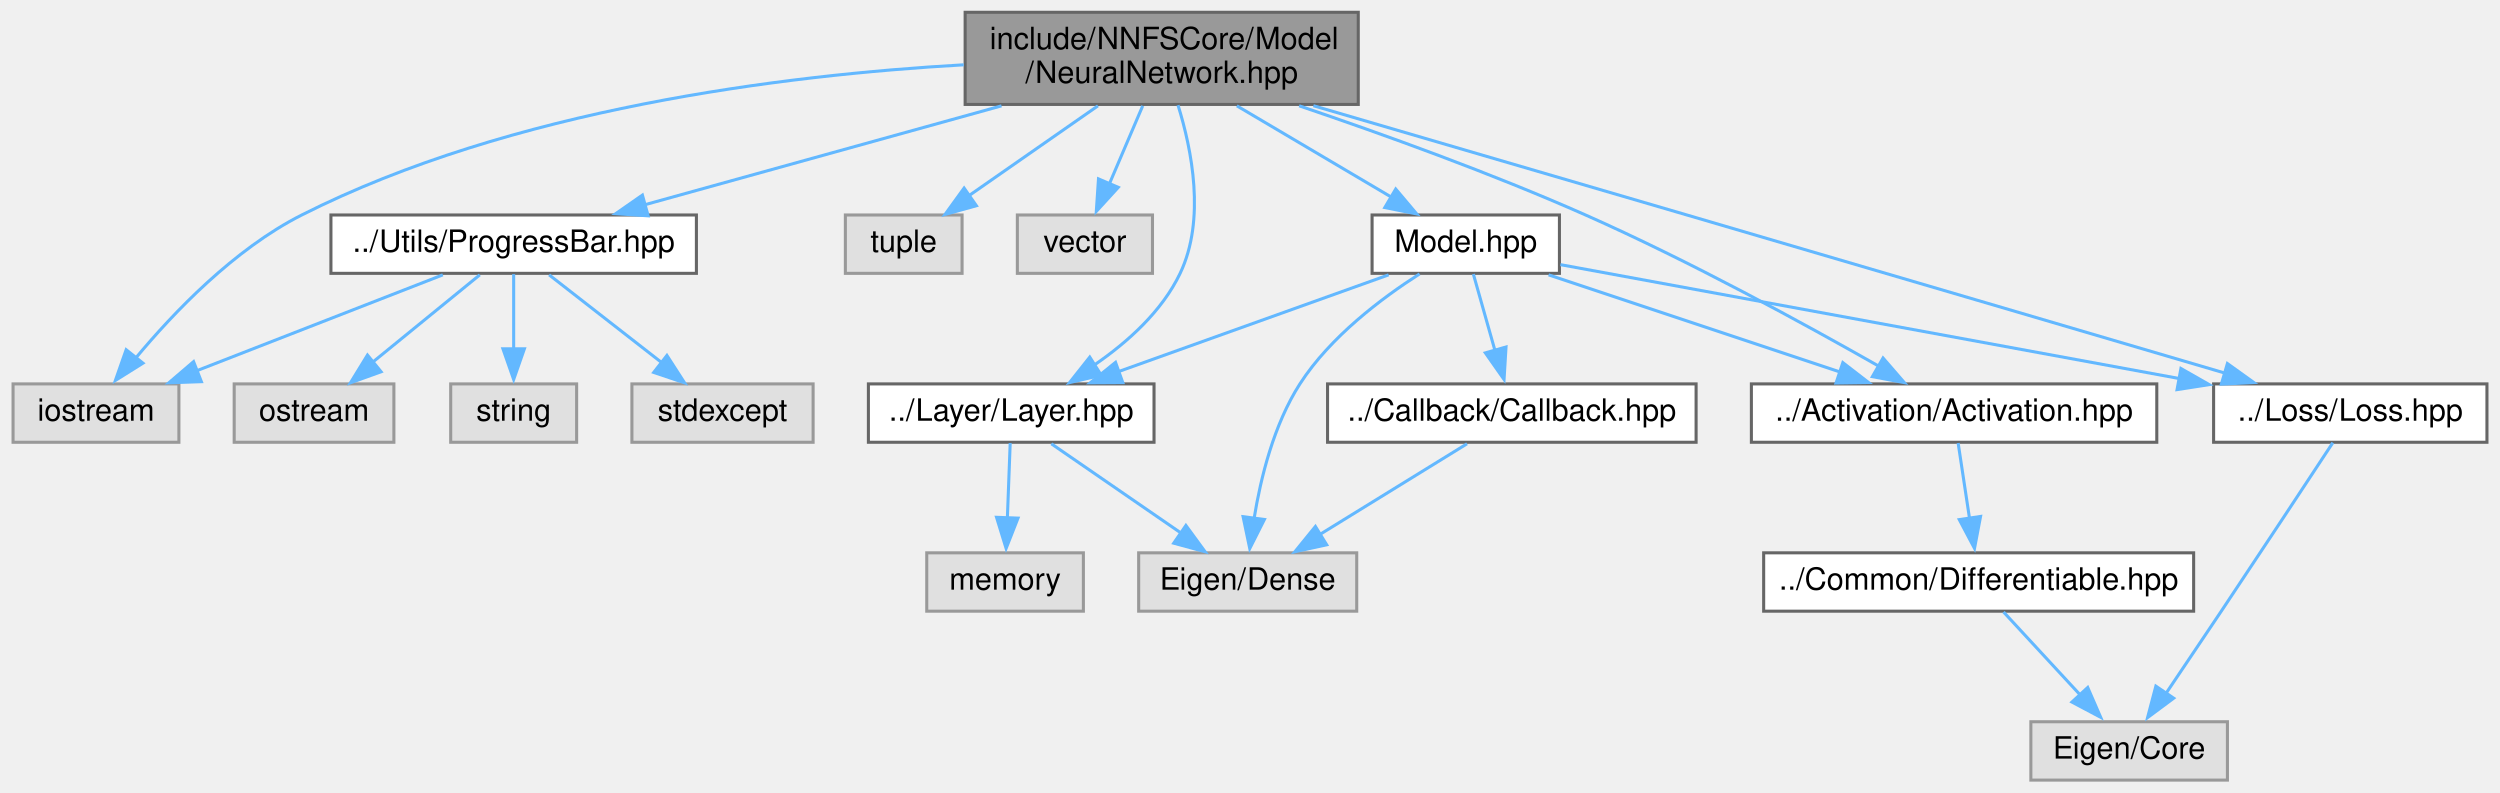
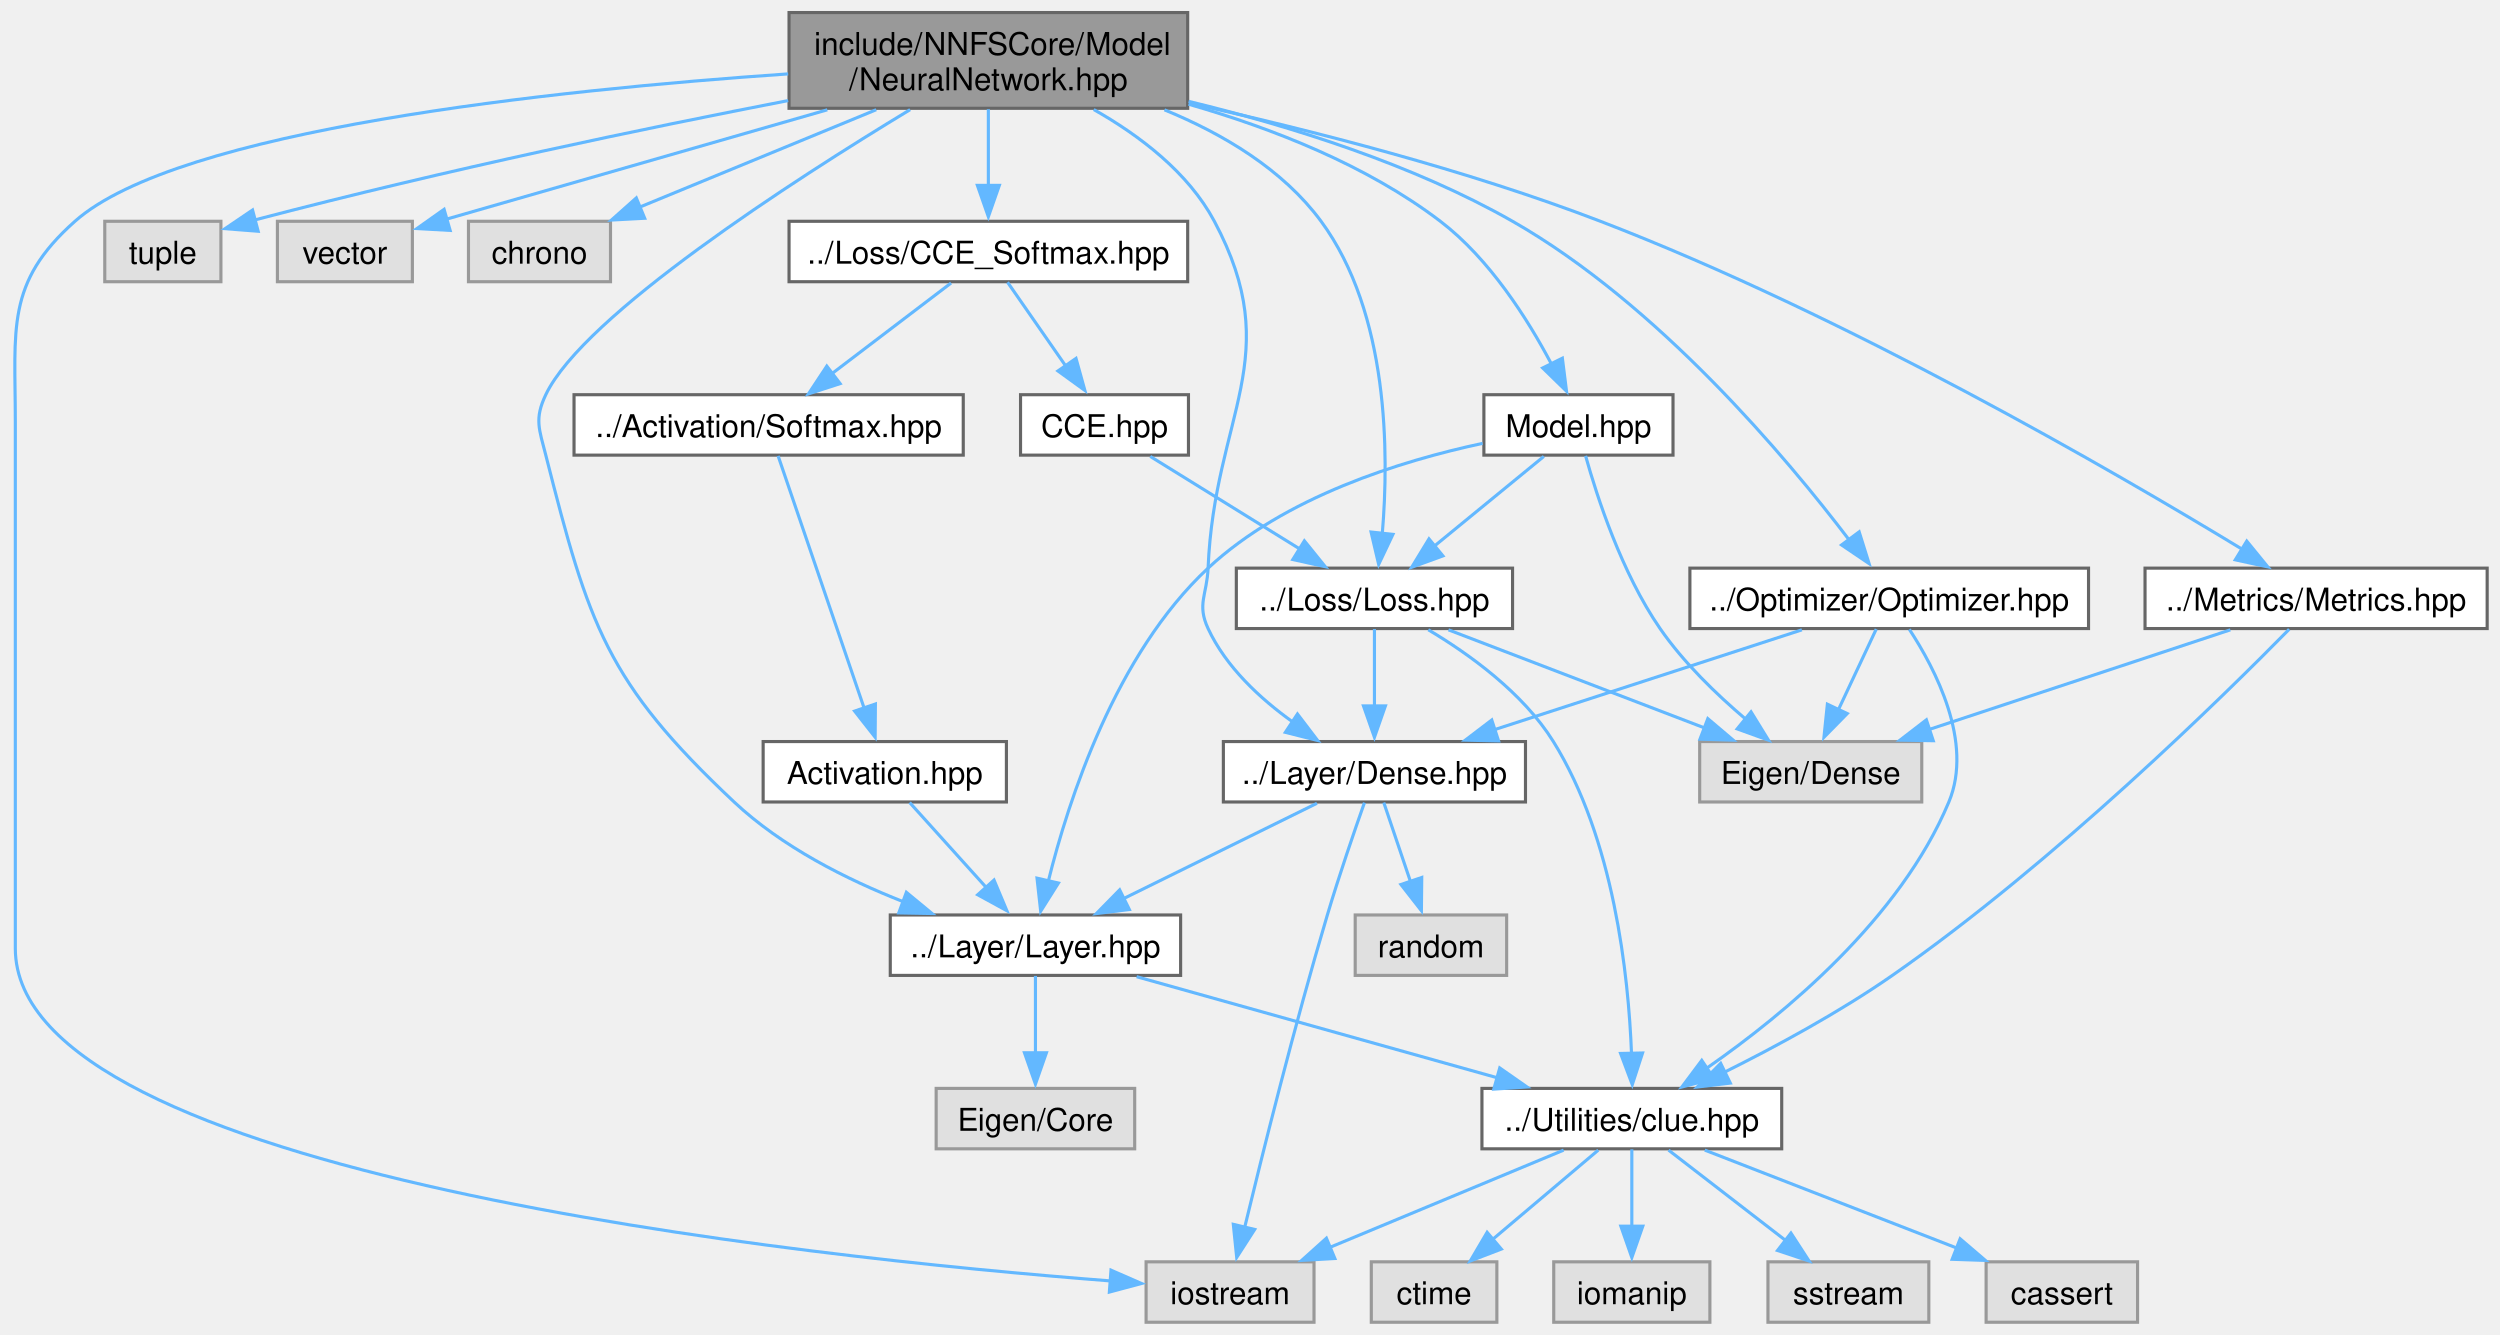
- <svg xmlns="http://www.w3.org/2000/svg" xmlns:xlink="http://www.w3.org/1999/xlink" width="814pt" height="258pt" viewBox="0.00 0.00 813.50 258.00">
-   <g id="graph0" class="graph" transform="scale(1 1) rotate(0) translate(4 254)">
+ <svg xmlns="http://www.w3.org/2000/svg" xmlns:xlink="http://www.w3.org/1999/xlink" width="796pt" height="425pt" viewBox="0.00 0.00 796.29 425.25">
+   <g id="graph0" class="graph" transform="scale(1 1) rotate(0) translate(4 421.25)">
    <g id="node1" class="node">
      <g id="a_node1">
        <a xlink:title=" ">
-           <polygon fill="#999999" stroke="#666666" points="438,-250 310,-250 310,-220 438,-220 438,-250" />
-           <text text-anchor="start" x="318" y="-238" font-family="Helvetica,sans-Serif" font-size="10.00">include/NNFSCore/Model</text>
-           <text text-anchor="middle" x="374" y="-227" font-family="Helvetica,sans-Serif" font-size="10.00">/NeuralNetwork.hpp</text>
+           <polygon fill="#999999" stroke="#666666" points="374.29,-417.25 247.29,-417.25 247.29,-386.75 374.29,-386.75 374.29,-417.25" />
+           <text text-anchor="start" x="255.29" y="-403.75" font-family="Helvetica,sans-Serif" font-size="10.00">include/NNFSCore/Model</text>
+           <text text-anchor="middle" x="310.79" y="-392.5" font-family="Helvetica,sans-Serif" font-size="10.00">/NeuralNetwork.hpp</text>
        </a>
      </g>
    </g>
    <g id="node2" class="node">
      <g id="a_node2">
        <a xlink:title=" ">
-           <polygon fill="#e0e0e0" stroke="#999999" points="54,-129 0,-129 0,-110 54,-110 54,-129" />
-           <text text-anchor="middle" x="27" y="-117" font-family="Helvetica,sans-Serif" font-size="10.00">iostream</text>
+           <polygon fill="#e0e0e0" stroke="#999999" points="414.54,-19.25 361.04,-19.25 361.04,0 414.54,0 414.54,-19.25" />
+           <text text-anchor="middle" x="387.79" y="-5.75" font-family="Helvetica,sans-Serif" font-size="10.00">iostream</text>
        </a>
      </g>
    </g>
    <g id="edge1" class="edge">
-       <path fill="none" stroke="#63b8ff" d="M309.54,-232.9C250.56,-229.55 162.32,-218.5 94,-184 71.97,-172.87 52.19,-152.15 39.93,-137.4" />
-       <polygon fill="#63b8ff" stroke="#63b8ff" points="42.3,-135.76 33.32,-130.13 36.83,-140.13 42.3,-135.76" />
+       <path fill="none" stroke="#63b8ff" d="M247.01,-397.71C171.73,-392.54 52.6,-379.9 19.79,-350.75 -2.36,-331.08 0.79,-316.49 0.79,-286.88 0.79,-286.88 0.79,-286.88 0.79,-119.12 0.79,-47.14 252.18,-20.71 349.73,-13.16" />
+       <polygon fill="#63b8ff" stroke="#63b8ff" points="349.86,-16.59 359.57,-12.35 349.34,-9.61 349.86,-16.59" />
    </g>
    <g id="node3" class="node">
      <g id="a_node3">
        <a xlink:title=" ">
-           <polygon fill="#e0e0e0" stroke="#999999" points="309,-184 271,-184 271,-165 309,-165 309,-184" />
-           <text text-anchor="middle" x="290" y="-172" font-family="Helvetica,sans-Serif" font-size="10.00">tuple</text>
+           <polygon fill="#e0e0e0" stroke="#999999" points="66.29,-350.75 29.29,-350.75 29.29,-331.5 66.29,-331.5 66.29,-350.75" />
+           <text text-anchor="middle" x="47.79" y="-337.25" font-family="Helvetica,sans-Serif" font-size="10.00">tuple</text>
        </a>
      </g>
    </g>
    <g id="edge2" class="edge">
-       <path fill="none" stroke="#63b8ff" d="M353.24,-219.54C340.41,-210.61 324.01,-199.18 311.12,-190.21" />
-       <polygon fill="#63b8ff" stroke="#63b8ff" points="313.66,-187.02 303.46,-184.18 309.66,-192.76 313.66,-187.02" />
+       <path fill="none" stroke="#63b8ff" d="M247.02,-389.21C201.82,-380.44 139.57,-367.54 77.04,-351.17" />
+       <polygon fill="#63b8ff" stroke="#63b8ff" points="78.16,-347.58 67.6,-348.4 76.37,-354.34 78.16,-347.58" />
    </g>
    <g id="node4" class="node">
      <g id="a_node4">
        <a xlink:title=" ">
-           <polygon fill="#e0e0e0" stroke="#999999" points="371,-184 327,-184 327,-165 371,-165 371,-184" />
-           <text text-anchor="middle" x="349" y="-172" font-family="Helvetica,sans-Serif" font-size="10.00">vector</text>
+           <polygon fill="#e0e0e0" stroke="#999999" points="127.29,-350.75 84.29,-350.75 84.29,-331.5 127.29,-331.5 127.29,-350.75" />
+           <text text-anchor="middle" x="105.79" y="-337.25" font-family="Helvetica,sans-Serif" font-size="10.00">vector</text>
        </a>
      </g>
    </g>
    <g id="edge3" class="edge">
-       <path fill="none" stroke="#63b8ff" d="M367.82,-219.54C364.56,-211.91 360.52,-202.46 357.02,-194.27" />
-       <polygon fill="#63b8ff" stroke="#63b8ff" points="359.86,-193 352.71,-185.18 353.42,-195.75 359.86,-193" />
+       <path fill="none" stroke="#63b8ff" d="M259.48,-386.27C227.05,-376.96 183.98,-364.6 138.18,-351.44" />
+       <polygon fill="#63b8ff" stroke="#63b8ff" points="139.32,-347.84 128.74,-348.44 137.39,-354.56 139.32,-347.84" />
    </g>
    <g id="node5" class="node">
      <g id="a_node5">
+         <a xlink:title=" ">
+           <polygon fill="#e0e0e0" stroke="#999999" points="190.41,-350.75 145.16,-350.75 145.16,-331.5 190.41,-331.5 190.41,-350.75" />
+           <text text-anchor="middle" x="167.79" y="-337.25" font-family="Helvetica,sans-Serif" font-size="10.00">chrono</text>
+         </a>
+       </g>
+     </g>
+     <g id="edge4" class="edge">
+       <path fill="none" stroke="#63b8ff" d="M275.07,-386.3C251.93,-376.77 222.06,-364.47 199.71,-355.27" />
+       <polygon fill="#63b8ff" stroke="#63b8ff" points="201.3,-351.72 190.72,-351.15 198.63,-358.2 201.3,-351.72" />
+     </g>
+     <g id="node6" class="node">
+       <g id="a_node6">
        <a xlink:href="_model_8hpp.html" target="_top" xlink:title=" ">
-           <polygon fill="white" stroke="#666666" points="503.5,-184 442.5,-184 442.5,-165 503.5,-165 503.5,-184" />
-           <text text-anchor="middle" x="473" y="-172" font-family="Helvetica,sans-Serif" font-size="10.00">Model.hpp</text>
-         </a>
-       </g>
-     </g>
-     <g id="edge4" class="edge">
-       <path fill="none" stroke="#63b8ff" d="M398.47,-219.54C413.78,-210.49 433.43,-198.88 448.71,-189.85" />
-       <polygon fill="#63b8ff" stroke="#63b8ff" points="450.2,-192.45 457.03,-184.35 446.64,-186.42 450.2,-192.45" />
+           <polygon fill="white" stroke="#666666" points="528.91,-295.5 468.66,-295.5 468.66,-276.25 528.91,-276.25 528.91,-295.5" />
+           <text text-anchor="middle" x="498.79" y="-282" font-family="Helvetica,sans-Serif" font-size="10.00">Model.hpp</text>
+         </a>
+       </g>
+     </g>
+     <g id="edge5" class="edge">
+       <path fill="none" stroke="#63b8ff" d="M374.55,-388.06C401.24,-380.39 431.42,-368.58 454.79,-350.75 470.48,-338.77 482.63,-319.56 490.15,-305.33" />
+       <polygon fill="#63b8ff" stroke="#63b8ff" points="493.66,-307.14 494.98,-296.62 487.39,-304.02 493.66,-307.14" />
+     </g>
+     <g id="node8" class="node">
+       <g id="a_node8">
+         <a xlink:href="_layer_8hpp.html" target="_top" xlink:title=" ">
+           <polygon fill="white" stroke="#666666" points="372.04,-129.75 279.54,-129.75 279.54,-110.5 372.04,-110.5 372.04,-129.75" />
+           <text text-anchor="middle" x="325.79" y="-116.25" font-family="Helvetica,sans-Serif" font-size="10.00">../Layer/Layer.hpp</text>
+         </a>
+       </g>
+     </g>
+     <g id="edge22" class="edge">
+       <path fill="none" stroke="#63b8ff" d="M285.86,-386.32C248.69,-363.82 181.81,-320.76 169.79,-295.5 166.11,-287.77 167.68,-284.54 169.79,-276.25 183.54,-222.09 189.06,-204.02 229.79,-165.75 244.97,-151.48 265.54,-141.1 283.74,-133.96" />
+       <polygon fill="#63b8ff" stroke="#63b8ff" points="284.67,-136.97 292.84,-130.22 282.25,-130.41 284.67,-136.97" />
+     </g>
+     <g id="node15" class="node">
+       <g id="a_node15">
+         <a xlink:href="_loss_8hpp.html" target="_top" xlink:title=" ">
+           <polygon fill="white" stroke="#666666" points="477.79,-240.25 389.79,-240.25 389.79,-221 477.79,-221 477.79,-240.25" />
+           <text text-anchor="middle" x="433.79" y="-226.75" font-family="Helvetica,sans-Serif" font-size="10.00">../Loss/Loss.hpp</text>
+         </a>
+       </g>
+     </g>
+     <g id="edge24" class="edge">
+       <path fill="none" stroke="#63b8ff" d="M366.89,-386.26C385.51,-378.63 404.59,-367.31 416.79,-350.75 438.4,-321.41 438.45,-276.74 436.29,-251.25" />
+       <polygon fill="#63b8ff" stroke="#63b8ff" points="439.68,-251.01 435.14,-241.44 432.72,-251.75 439.68,-251.01" />
+     </g>
+     <g id="node16" class="node">
+       <g id="a_node16">
+         <a xlink:href="_dense_8hpp.html" target="_top" xlink:title=" ">
+           <polygon fill="white" stroke="#666666" points="481.91,-185 385.66,-185 385.66,-165.75 481.91,-165.75 481.91,-185" />
+           <text text-anchor="middle" x="433.79" y="-171.5" font-family="Helvetica,sans-Serif" font-size="10.00">../Layer/Dense.hpp</text>
+         </a>
+       </g>
+     </g>
+     <g id="edge23" class="edge">
+       <path fill="none" stroke="#63b8ff" d="M344.37,-386.35C358.9,-378.13 374.47,-366.35 382.79,-350.75 405.89,-307.41 382.83,-289.33 380.79,-240.25 380.43,-231.7 377.18,-228.76 380.79,-221 386.48,-208.77 397.35,-198.69 407.78,-191.23" />
+       <polygon fill="#63b8ff" stroke="#63b8ff" points="409.26,-193.78 415.68,-185.35 405.41,-187.94 409.26,-193.78" />
+     </g>
+     <g id="node18" class="node">
+       <g id="a_node18">
+         <a xlink:href="_c_c_e___softmax_8hpp.html" target="_top" xlink:title=" ">
+           <polygon fill="white" stroke="#666666" points="374.29,-350.75 247.29,-350.75 247.29,-331.5 374.29,-331.5 374.29,-350.75" />
+           <text text-anchor="middle" x="310.79" y="-337.25" font-family="Helvetica,sans-Serif" font-size="10.00">../Loss/CCE_Softmax.hpp</text>
+         </a>
+       </g>
+     </g>
+     <g id="edge25" class="edge">
+       <path fill="none" stroke="#63b8ff" d="M310.79,-386.45C310.79,-379.12 310.79,-370.12 310.79,-362.16" />
+       <polygon fill="#63b8ff" stroke="#63b8ff" points="314.29,-362.2 310.79,-352.2 307.29,-362.2 314.29,-362.2" />
+     </g>
+     <g id="node22" class="node">
+       <g id="a_node22">
+         <a xlink:href="_metrics_8hpp.html" target="_top" xlink:title=" ">
+           <polygon fill="white" stroke="#666666" points="788.29,-240.25 679.29,-240.25 679.29,-221 788.29,-221 788.29,-240.25" />
+           <text text-anchor="middle" x="733.79" y="-226.75" font-family="Helvetica,sans-Serif" font-size="10.00">../Metrics/Metrics.hpp</text>
+         </a>
+       </g>
+     </g>
+     <g id="edge31" class="edge">
+       <path fill="none" stroke="#63b8ff" d="M374.72,-388.41C413.36,-379.85 463.2,-367.11 505.79,-350.75 583.8,-320.77 669.6,-270.96 710.11,-246.34" />
+       <polygon fill="#63b8ff" stroke="#63b8ff" points="711.7,-248.86 718.4,-240.65 708.04,-242.89 711.7,-248.86" />
+     </g>
+     <g id="node23" class="node">
+       <g id="a_node23">
+         <a xlink:href="_optimizer_8hpp.html" target="_top" xlink:title=" ">
+           <polygon fill="white" stroke="#666666" points="661.29,-240.25 534.29,-240.25 534.29,-221 661.29,-221 661.29,-240.25" />
+           <text text-anchor="middle" x="597.79" y="-226.75" font-family="Helvetica,sans-Serif" font-size="10.00">../Optimizer/Optimizer.hpp</text>
+         </a>
+       </g>
+     </g>
+     <g id="edge34" class="edge">
+       <path fill="none" stroke="#63b8ff" d="M374.58,-388.96C406.91,-381.12 445.96,-368.9 477.79,-350.75 524.12,-324.33 565.13,-275.41 585.03,-249.23" />
+       <polygon fill="#63b8ff" stroke="#63b8ff" points="588.22,-251.81 591.38,-241.7 582.6,-247.63 588.22,-251.81" />
    </g>
    <g id="node7" class="node">
      <g id="a_node7">
-         <a xlink:href="_activation_8hpp.html" target="_top" xlink:title=" ">
-           <polygon fill="white" stroke="#666666" points="698,-129 566,-129 566,-110 698,-110 698,-129" />
-           <text text-anchor="middle" x="632" y="-117" font-family="Helvetica,sans-Serif" font-size="10.00">../Activation/Activation.hpp</text>
-         </a>
-       </g>
-     </g>
-     <g id="edge17" class="edge">
-       <path fill="none" stroke="#63b8ff" d="M418.75,-219.55C446.06,-210.3 481.48,-197.53 512,-184 545.94,-168.96 583.54,-148.39 607.45,-134.79" />
-       <polygon fill="#63b8ff" stroke="#63b8ff" points="608.87,-137.43 615.81,-129.42 605.39,-131.36 608.87,-137.43" />
+         <a xlink:title=" ">
+           <polygon fill="#e0e0e0" stroke="#999999" points="608.16,-185 537.41,-185 537.41,-165.75 608.16,-165.75 608.16,-185" />
+           <text text-anchor="middle" x="572.79" y="-171.5" font-family="Helvetica,sans-Serif" font-size="10.00">Eigen/Dense</text>
+         </a>
+       </g>
+     </g>
+     <g id="edge6" class="edge">
+       <path fill="none" stroke="#63b8ff" d="M501.06,-276.02C504.66,-263.11 512.54,-238.74 524.79,-221 532.23,-210.21 542.69,-200.1 551.95,-192.24" />
+       <polygon fill="#63b8ff" stroke="#63b8ff" points="553.77,-194.46 559.32,-185.44 549.35,-189.03 553.77,-194.46" />
+     </g>
+     <g id="edge7" class="edge">
+       <path fill="none" stroke="#63b8ff" d="M468.25,-280C442.18,-274.42 405.15,-262.94 380.79,-240.25 351.3,-212.78 336.3,-166.39 329.85,-140.35" />
+       <polygon fill="#63b8ff" stroke="#63b8ff" points="333.11,-139.92 327.46,-130.95 326.29,-141.48 333.11,-139.92" />
+     </g>
+     <g id="edge15" class="edge">
+       <path fill="none" stroke="#63b8ff" d="M487.76,-275.84C478.27,-268.07 464.36,-256.67 453.04,-247.4" />
+       <polygon fill="#63b8ff" stroke="#63b8ff" points="455.6,-244.15 445.65,-240.52 451.17,-249.57 455.6,-244.15" />
+     </g>
+     <g id="node9" class="node">
+       <g id="a_node9">
+         <a xlink:title=" ">
+           <polygon fill="#e0e0e0" stroke="#999999" points="357.41,-74.5 294.16,-74.5 294.16,-55.25 357.41,-55.25 357.41,-74.5" />
+           <text text-anchor="middle" x="325.79" y="-61" font-family="Helvetica,sans-Serif" font-size="10.00">Eigen/Core</text>
+         </a>
+       </g>
+     </g>
+     <g id="edge8" class="edge">
+       <path fill="none" stroke="#63b8ff" d="M325.79,-110.33C325.79,-103.67 325.79,-94.24 325.79,-85.78" />
+       <polygon fill="#63b8ff" stroke="#63b8ff" points="329.29,-85.86 325.79,-75.86 322.29,-85.86 329.29,-85.86" />
+     </g>
+     <g id="node10" class="node">
+       <g id="a_node10">
+         <a xlink:href="clue_8hpp.html" target="_top" xlink:title=" ">
+           <polygon fill="white" stroke="#666666" points="563.54,-74.5 468.04,-74.5 468.04,-55.25 563.54,-55.25 563.54,-74.5" />
+           <text text-anchor="middle" x="515.79" y="-61" font-family="Helvetica,sans-Serif" font-size="10.00">../Utilities/clue.hpp</text>
+         </a>
+       </g>
+     </g>
+     <g id="edge9" class="edge">
+       <path fill="none" stroke="#63b8ff" d="M358.02,-110.09C389.68,-101.22 438.18,-87.62 473.05,-77.85" />
+       <polygon fill="#63b8ff" stroke="#63b8ff" points="473.71,-81.02 482.4,-74.95 471.82,-74.28 473.71,-81.02" />
+     </g>
+     <g id="edge13" class="edge">
+       <path fill="none" stroke="#63b8ff" d="M494.07,-54.84C473.66,-46.35 442.86,-33.54 419.66,-23.89" />
+       <polygon fill="#63b8ff" stroke="#63b8ff" points="421.18,-20.31 410.61,-19.7 418.49,-26.78 421.18,-20.31" />
    </g>
    <g id="node11" class="node">
      <g id="a_node11">
-         <a xlink:href="_layer_8hpp.html" target="_top" xlink:title=" ">
-           <polygon fill="white" stroke="#666666" points="371.5,-129 278.5,-129 278.5,-110 371.5,-110 371.5,-129" />
-           <text text-anchor="middle" x="325" y="-117" font-family="Helvetica,sans-Serif" font-size="10.00">../Layer/Layer.hpp</text>
-         </a>
-       </g>
-     </g>
-     <g id="edge16" class="edge">
-       <path fill="none" stroke="#63b8ff" d="M379.31,-219.76C383.82,-205.26 388.34,-182.47 380,-165 374.11,-152.65 362.93,-142.63 352.19,-135.24" />
-       <polygon fill="#63b8ff" stroke="#63b8ff" points="354.32,-131.82 344,-129.43 350.58,-137.73 354.32,-131.82" />
+         <a xlink:title=" ">
+           <polygon fill="#e0e0e0" stroke="#999999" points="540.66,-19.25 490.91,-19.25 490.91,0 540.66,0 540.66,-19.25" />
+           <text text-anchor="middle" x="515.79" y="-5.75" font-family="Helvetica,sans-Serif" font-size="10.00">iomanip</text>
+         </a>
+       </g>
+     </g>
+     <g id="edge10" class="edge">
+       <path fill="none" stroke="#63b8ff" d="M515.79,-55.08C515.79,-48.42 515.79,-38.99 515.79,-30.53" />
+       <polygon fill="#63b8ff" stroke="#63b8ff" points="519.29,-30.61 515.79,-20.61 512.29,-30.61 519.29,-30.61" />
+     </g>
+     <g id="node12" class="node">
+       <g id="a_node12">
+         <a xlink:title=" ">
+           <polygon fill="#e0e0e0" stroke="#999999" points="610.41,-19.25 559.16,-19.25 559.16,0 610.41,0 610.41,-19.25" />
+           <text text-anchor="middle" x="584.79" y="-5.75" font-family="Helvetica,sans-Serif" font-size="10.00">sstream</text>
+         </a>
+       </g>
+     </g>
+     <g id="edge11" class="edge">
+       <path fill="none" stroke="#63b8ff" d="M527.49,-54.84C537.66,-46.99 552.62,-35.45 564.7,-26.12" />
+       <polygon fill="#63b8ff" stroke="#63b8ff" points="566.48,-28.41 572.25,-19.52 562.2,-22.86 566.48,-28.41" />
    </g>
    <g id="node13" class="node">
      <g id="a_node13">
-         <a xlink:href="_loss_8hpp.html" target="_top" xlink:title=" ">
-           <polygon fill="white" stroke="#666666" points="805.5,-129 716.5,-129 716.5,-110 805.5,-110 805.5,-129" />
-           <text text-anchor="middle" x="761" y="-117" font-family="Helvetica,sans-Serif" font-size="10.00">../Loss/Loss.hpp</text>
-         </a>
-       </g>
-     </g>
-     <g id="edge18" class="edge">
-       <path fill="none" stroke="#63b8ff" d="M423.39,-219.58C457.55,-209.6 504.04,-196.01 545,-184 606.03,-166.11 676.74,-145.31 720.17,-132.52" />
-       <polygon fill="#63b8ff" stroke="#63b8ff" points="720.99,-135.63 729.6,-129.45 719.02,-128.92 720.99,-135.63" />
+         <a xlink:title=" ">
+           <polygon fill="#e0e0e0" stroke="#999999" points="676.91,-19.25 628.66,-19.25 628.66,0 676.91,0 676.91,-19.25" />
+           <text text-anchor="middle" x="652.79" y="-5.75" font-family="Helvetica,sans-Serif" font-size="10.00">cassert</text>
+         </a>
+       </g>
+     </g>
+     <g id="edge12" class="edge">
+       <path fill="none" stroke="#63b8ff" d="M539.03,-54.84C561.07,-46.27 594.43,-33.31 619.33,-23.63" />
+       <polygon fill="#63b8ff" stroke="#63b8ff" points="620.38,-26.59 628.43,-19.7 617.84,-20.06 620.38,-26.59" />
    </g>
    <g id="node14" class="node">
      <g id="a_node14">
-         <a xlink:href="_progress_bar_8hpp.html" target="_top" xlink:title=" ">
-           <polygon fill="white" stroke="#666666" points="222.5,-184 103.5,-184 103.5,-165 222.5,-165 222.5,-184" />
-           <text text-anchor="middle" x="163" y="-172" font-family="Helvetica,sans-Serif" font-size="10.00">../Utils/ProgressBar.hpp</text>
-         </a>
-       </g>
+         <a xlink:title=" ">
+           <polygon fill="#e0e0e0" stroke="#999999" points="472.79,-19.25 432.79,-19.25 432.79,0 472.79,0 472.79,-19.25" />
+           <text text-anchor="middle" x="452.79" y="-5.75" font-family="Helvetica,sans-Serif" font-size="10.00">ctime</text>
+         </a>
+       </g>
+     </g>
+     <g id="edge14" class="edge">
+       <path fill="none" stroke="#63b8ff" d="M505.1,-54.84C495.9,-47.07 482.42,-35.67 471.45,-26.4" />
+       <polygon fill="#63b8ff" stroke="#63b8ff" points="474.21,-23.31 464.32,-19.52 469.69,-28.65 474.21,-23.31" />
+     </g>
+     <g id="edge16" class="edge">
+       <path fill="none" stroke="#63b8ff" d="M457.37,-220.59C479.73,-212.02 513.58,-199.06 538.85,-189.38" />
+       <polygon fill="#63b8ff" stroke="#63b8ff" points="540,-192.3 548.09,-185.45 537.5,-185.76 540,-192.3" />
+     </g>
+     <g id="edge17" class="edge">
+       <path fill="none" stroke="#63b8ff" d="M450.94,-220.62C463.91,-212.9 481.09,-200.58 490.79,-185 510.08,-154 514.72,-110.57 515.69,-85.62" />
+       <polygon fill="#63b8ff" stroke="#63b8ff" points="519.21,-85.78 515.93,-75.7 512.21,-85.63 519.21,-85.78" />
+     </g>
+     <g id="edge18" class="edge">
+       <path fill="none" stroke="#63b8ff" d="M433.79,-220.83C433.79,-214.17 433.79,-204.74 433.79,-196.28" />
+       <polygon fill="#63b8ff" stroke="#63b8ff" points="437.29,-196.36 433.79,-186.36 430.29,-196.36 437.29,-196.36" />
    </g>
    <g id="edge19" class="edge">
-       <path fill="none" stroke="#63b8ff" d="M321.84,-219.54C286.05,-209.62 239.15,-196.61 205.61,-187.31" />
-       <polygon fill="#63b8ff" stroke="#63b8ff" points="206.79,-183.73 196.22,-184.43 204.92,-190.48 206.79,-183.73" />
-     </g>
-     <g id="node6" class="node">
-       <g id="a_node6">
-         <a xlink:title=" ">
-           <polygon fill="#e0e0e0" stroke="#999999" points="437.5,-74 366.5,-74 366.5,-55 437.5,-55 437.5,-74" />
-           <text text-anchor="middle" x="402" y="-62" font-family="Helvetica,sans-Serif" font-size="10.00">Eigen/Dense</text>
-         </a>
-       </g>
-     </g>
-     <g id="edge5" class="edge">
-       <path fill="none" stroke="#63b8ff" d="M457.96,-164.81C445.7,-156.97 428.86,-144.33 419,-129 410.49,-115.77 406.22,-98.38 404.08,-85.15" />
-       <polygon fill="#63b8ff" stroke="#63b8ff" points="407.44,-84.86 402.67,-75.4 400.5,-85.77 407.44,-84.86" />
-     </g>
-     <g id="edge6" class="edge">
-       <path fill="none" stroke="#63b8ff" d="M499.97,-164.51C526.09,-155.8 565.9,-142.53 594.98,-132.84" />
-       <polygon fill="#63b8ff" stroke="#63b8ff" points="595.78,-135.93 604.16,-129.45 593.57,-129.29 595.78,-135.93" />
-     </g>
-     <g id="node10" class="node">
-       <g id="a_node10">
-         <a xlink:href="_callback_8hpp.html" target="_top" xlink:title=" ">
-           <polygon fill="white" stroke="#666666" points="548,-129 428,-129 428,-110 548,-110 548,-129" />
-           <text text-anchor="middle" x="488" y="-117" font-family="Helvetica,sans-Serif" font-size="10.00">../Callback/Callback.hpp</text>
-         </a>
-       </g>
-     </g>
-     <g id="edge9" class="edge">
-       <path fill="none" stroke="#63b8ff" d="M475.48,-164.75C477.38,-158.04 480.07,-148.52 482.47,-140.02" />
-       <polygon fill="#63b8ff" stroke="#63b8ff" points="486.11,-141.02 485.47,-130.44 479.38,-139.11 486.11,-141.02" />
-     </g>
-     <g id="edge11" class="edge">
-       <path fill="none" stroke="#63b8ff" d="M447.89,-164.51C423.72,-155.85 386.95,-142.69 359.93,-133.01" />
-       <polygon fill="#63b8ff" stroke="#63b8ff" points="361.33,-129.43 350.74,-129.36 358.97,-136.02 361.33,-129.43" />
-     </g>
-     <g id="edge14" class="edge">
-       <path fill="none" stroke="#63b8ff" d="M503.82,-167.83C551.84,-158.99 645.21,-141.81 705.26,-130.76" />
-       <polygon fill="#63b8ff" stroke="#63b8ff" points="705.86,-134.02 715.06,-128.77 704.6,-127.14 705.86,-134.02" />
-     </g>
-     <g id="node8" class="node">
-       <g id="a_node8">
-         <a xlink:href="_differentiable_8hpp.html" target="_top" xlink:title=" ">
-           <polygon fill="white" stroke="#666666" points="710,-74 570,-74 570,-55 710,-55 710,-74" />
-           <text text-anchor="middle" x="640" y="-62" font-family="Helvetica,sans-Serif" font-size="10.00">../Common/Differentiable.hpp</text>
-         </a>
-       </g>
-     </g>
-     <g id="edge7" class="edge">
-       <path fill="none" stroke="#63b8ff" d="M633.32,-109.75C634.32,-103.11 635.74,-93.73 637.01,-85.31" />
-       <polygon fill="#63b8ff" stroke="#63b8ff" points="640.62,-85.85 638.65,-75.44 633.7,-84.81 640.62,-85.85" />
-     </g>
-     <g id="node9" class="node">
-       <g id="a_node9">
-         <a xlink:title=" ">
-           <polygon fill="#e0e0e0" stroke="#999999" points="721,-19 657,-19 657,0 721,0 721,-19" />
-           <text text-anchor="middle" x="689" y="-7" font-family="Helvetica,sans-Serif" font-size="10.00">Eigen/Core</text>
-         </a>
-       </g>
-     </g>
-     <g id="edge8" class="edge">
-       <path fill="none" stroke="#63b8ff" d="M648.09,-54.75C654.93,-47.35 664.93,-36.54 673.32,-27.45" />
-       <polygon fill="#63b8ff" stroke="#63b8ff" points="675.51,-30.16 679.73,-20.44 670.37,-25.41 675.51,-30.16" />
-     </g>
-     <g id="edge10" class="edge">
-       <path fill="none" stroke="#63b8ff" d="M473.41,-109.51C460.36,-101.47 440.99,-89.53 425.71,-80.11" />
-       <polygon fill="#63b8ff" stroke="#63b8ff" points="427.72,-76.62 417.37,-74.36 424.05,-82.58 427.72,-76.62" />
-     </g>
-     <g id="edge12" class="edge">
-       <path fill="none" stroke="#63b8ff" d="M338.06,-109.51C349.64,-101.54 366.76,-89.75 380.38,-80.38" />
-       <polygon fill="#63b8ff" stroke="#63b8ff" points="381.88,-82.91 388.13,-74.36 377.91,-77.14 381.88,-82.91" />
-     </g>
-     <g id="node12" class="node">
-       <g id="a_node12">
-         <a xlink:title=" ">
-           <polygon fill="#e0e0e0" stroke="#999999" points="348.5,-74 297.5,-74 297.5,-55 348.5,-55 348.5,-74" />
-           <text text-anchor="middle" x="323" y="-62" font-family="Helvetica,sans-Serif" font-size="10.00">memory</text>
-         </a>
-       </g>
-     </g>
-     <g id="edge13" class="edge">
-       <path fill="none" stroke="#63b8ff" d="M324.67,-109.75C324.42,-103.11 324.07,-93.73 323.75,-85.31" />
-       <polygon fill="#63b8ff" stroke="#63b8ff" points="327.21,-85.3 323.34,-75.44 320.22,-85.57 327.21,-85.3" />
-     </g>
-     <g id="edge15" class="edge">
-       <path fill="none" stroke="#63b8ff" d="M755.32,-109.86C747.27,-97.62 732.07,-74.57 719,-55 713.11,-46.19 706.54,-36.42 701.04,-28.29" />
-       <polygon fill="#63b8ff" stroke="#63b8ff" points="703.5,-26.67 695,-20.35 697.7,-30.59 703.5,-26.67" />
-     </g>
-     <g id="edge20" class="edge">
-       <path fill="none" stroke="#63b8ff" d="M139.93,-164.51C117.91,-155.93 84.53,-142.92 59.76,-133.27" />
-       <polygon fill="#63b8ff" stroke="#63b8ff" points="61.32,-129.73 50.73,-129.36 58.78,-136.25 61.32,-129.73" />
-     </g>
-     <g id="node15" class="node">
-       <g id="a_node15">
-         <a xlink:title=" ">
-           <polygon fill="#e0e0e0" stroke="#999999" points="124,-129 72,-129 72,-110 124,-110 124,-129" />
-           <text text-anchor="middle" x="98" y="-117" font-family="Helvetica,sans-Serif" font-size="10.00">ostream</text>
-         </a>
-       </g>
+       <path fill="none" stroke="#63b8ff" d="M430.61,-165.54C427.44,-156.58 422.52,-142.28 418.79,-129.75 408.4,-94.88 398.12,-53.71 392.4,-30.04" />
+       <polygon fill="#63b8ff" stroke="#63b8ff" points="395.64,-29.56 389.91,-20.65 388.83,-31.19 395.64,-29.56" />
    </g>
    <g id="edge21" class="edge">
-       <path fill="none" stroke="#63b8ff" d="M151.97,-164.51C142.49,-156.77 128.58,-145.43 117.25,-136.2" />
-       <polygon fill="#63b8ff" stroke="#63b8ff" points="119.83,-132.96 109.86,-129.36 115.4,-138.39 119.83,-132.96" />
-     </g>
-     <g id="node16" class="node">
-       <g id="a_node16">
-         <a xlink:title=" ">
-           <polygon fill="#e0e0e0" stroke="#999999" points="183.5,-129 142.5,-129 142.5,-110 183.5,-110 183.5,-129" />
-           <text text-anchor="middle" x="163" y="-117" font-family="Helvetica,sans-Serif" font-size="10.00">string</text>
-         </a>
-       </g>
-     </g>
-     <g id="edge22" class="edge">
-       <path fill="none" stroke="#63b8ff" d="M163,-164.75C163,-158.11 163,-148.73 163,-140.31" />
-       <polygon fill="#63b8ff" stroke="#63b8ff" points="166.5,-140.44 163,-130.44 159.5,-140.44 166.5,-140.44" />
+       <path fill="none" stroke="#63b8ff" d="M415.47,-165.34C398.63,-157.04 373.42,-144.61 354.02,-135.04" />
+       <polygon fill="#63b8ff" stroke="#63b8ff" points="355.71,-131.49 345.2,-130.2 352.62,-137.76 355.71,-131.49" />
    </g>
    <g id="node17" class="node">
      <g id="a_node17">
        <a xlink:title=" ">
-           <polygon fill="#e0e0e0" stroke="#999999" points="260.5,-129 201.5,-129 201.5,-110 260.5,-110 260.5,-129" />
-           <text text-anchor="middle" x="231" y="-117" font-family="Helvetica,sans-Serif" font-size="10.00">stdexcept</text>
-         </a>
-       </g>
-     </g>
-     <g id="edge23" class="edge">
-       <path fill="none" stroke="#63b8ff" d="M174.54,-164.51C184.56,-156.7 199.3,-145.21 211.21,-135.93" />
-       <polygon fill="#63b8ff" stroke="#63b8ff" points="212.9,-138.27 218.64,-129.36 208.6,-132.74 212.9,-138.27" />
+           <polygon fill="#e0e0e0" stroke="#999999" points="475.91,-129.75 427.66,-129.75 427.66,-110.5 475.91,-110.5 475.91,-129.75" />
+           <text text-anchor="middle" x="451.79" y="-116.25" font-family="Helvetica,sans-Serif" font-size="10.00">random</text>
+         </a>
+       </g>
+     </g>
+     <g id="edge20" class="edge">
+       <path fill="none" stroke="#63b8ff" d="M436.76,-165.58C439.06,-158.76 442.34,-149.06 445.25,-140.45" />
+       <polygon fill="#63b8ff" stroke="#63b8ff" points="448.86,-141.7 448.75,-131.11 442.23,-139.46 448.86,-141.7" />
+     </g>
+     <g id="node19" class="node">
+       <g id="a_node19">
+         <a xlink:href="_c_c_e_8hpp.html" target="_top" xlink:title=" ">
+           <polygon fill="white" stroke="#666666" points="374.54,-295.5 321.04,-295.5 321.04,-276.25 374.54,-276.25 374.54,-295.5" />
+           <text text-anchor="middle" x="347.79" y="-282" font-family="Helvetica,sans-Serif" font-size="10.00">CCE.hpp</text>
+         </a>
+       </g>
+     </g>
+     <g id="edge26" class="edge">
+       <path fill="none" stroke="#63b8ff" d="M316.9,-331.33C321.9,-324.13 329.14,-313.71 335.36,-304.76" />
+       <polygon fill="#63b8ff" stroke="#63b8ff" points="338.71,-307.07 341.54,-296.86 332.96,-303.07 338.71,-307.07" />
+     </g>
+     <g id="node20" class="node">
+       <g id="a_node20">
+         <a xlink:href="_softmax_8hpp.html" target="_top" xlink:title=" ">
+           <polygon fill="white" stroke="#666666" points="302.79,-295.5 178.79,-295.5 178.79,-276.25 302.79,-276.25 302.79,-295.5" />
+           <text text-anchor="middle" x="240.79" y="-282" font-family="Helvetica,sans-Serif" font-size="10.00">../Activation/Softmax.hpp</text>
+         </a>
+       </g>
+     </g>
+     <g id="edge28" class="edge">
+       <path fill="none" stroke="#63b8ff" d="M298.91,-331.09C288.59,-323.24 273.42,-311.7 261.16,-302.37" />
+       <polygon fill="#63b8ff" stroke="#63b8ff" points="263.56,-299.04 253.48,-295.77 259.32,-304.61 263.56,-299.04" />
+     </g>
+     <g id="edge27" class="edge">
+       <path fill="none" stroke="#63b8ff" d="M362.37,-275.84C375.35,-267.81 394.56,-255.91 409.8,-246.48" />
+       <polygon fill="#63b8ff" stroke="#63b8ff" points="411.47,-248.94 418.13,-240.7 407.78,-242.99 411.47,-248.94" />
+     </g>
+     <g id="node21" class="node">
+       <g id="a_node21">
+         <a xlink:href="_activation_8hpp.html" target="_top" xlink:title=" ">
+           <polygon fill="white" stroke="#666666" points="316.54,-185 239.04,-185 239.04,-165.75 316.54,-165.75 316.54,-185" />
+           <text text-anchor="middle" x="277.79" y="-171.5" font-family="Helvetica,sans-Serif" font-size="10.00">Activation.hpp</text>
+         </a>
+       </g>
+     </g>
+     <g id="edge29" class="edge">
+       <path fill="none" stroke="#63b8ff" d="M243.81,-276C249.78,-258.51 263.16,-219.27 271.23,-195.59" />
+       <polygon fill="#63b8ff" stroke="#63b8ff" points="274.8,-196.97 274.72,-186.38 268.18,-194.71 274.8,-196.97" />
+     </g>
+     <g id="edge30" class="edge">
+       <path fill="none" stroke="#63b8ff" d="M285.71,-165.58C292.41,-158.15 302.2,-147.29 310.43,-138.16" />
+       <polygon fill="#63b8ff" stroke="#63b8ff" points="312.59,-140.88 316.69,-131.11 307.39,-136.19 312.59,-140.88" />
+     </g>
+     <g id="edge32" class="edge">
+       <path fill="none" stroke="#63b8ff" d="M706.47,-220.59C680.11,-211.87 639.96,-198.59 610.54,-188.86" />
+       <polygon fill="#63b8ff" stroke="#63b8ff" points="611.82,-185.27 601.23,-185.45 609.63,-191.92 611.82,-185.27" />
+     </g>
+     <g id="edge33" class="edge">
+       <path fill="none" stroke="#63b8ff" d="M725.22,-220.78C704.7,-199.89 650.61,-146.58 598.79,-110.5 581.88,-98.73 561.54,-87.75 545.22,-79.62" />
+       <polygon fill="#63b8ff" stroke="#63b8ff" points="547.17,-76.19 536.65,-74.95 544.1,-82.48 547.17,-76.19" />
+     </g>
+     <g id="edge35" class="edge">
+       <path fill="none" stroke="#63b8ff" d="M593.66,-220.83C590.38,-213.86 585.69,-203.87 581.59,-195.12" />
+       <polygon fill="#63b8ff" stroke="#63b8ff" points="584.42,-193.92 577,-186.36 578.09,-196.9 584.42,-193.92" />
+     </g>
+     <g id="edge36" class="edge">
+       <path fill="none" stroke="#63b8ff" d="M604.21,-220.74C612.43,-208.21 624.72,-184.75 616.79,-165.75 601.27,-128.58 564.44,-98.19 539.81,-81.05" />
+       <polygon fill="#63b8ff" stroke="#63b8ff" points="541.98,-77.62 531.73,-74.95 538.07,-83.43 541.98,-77.62" />
+     </g>
+     <g id="edge37" class="edge">
+       <path fill="none" stroke="#63b8ff" d="M569.97,-220.59C542.99,-211.83 501.85,-198.48 471.85,-188.73" />
+       <polygon fill="#63b8ff" stroke="#63b8ff" points="473.33,-185.21 462.74,-185.45 471.17,-191.87 473.33,-185.21" />
    </g>
  </g>
</svg>
